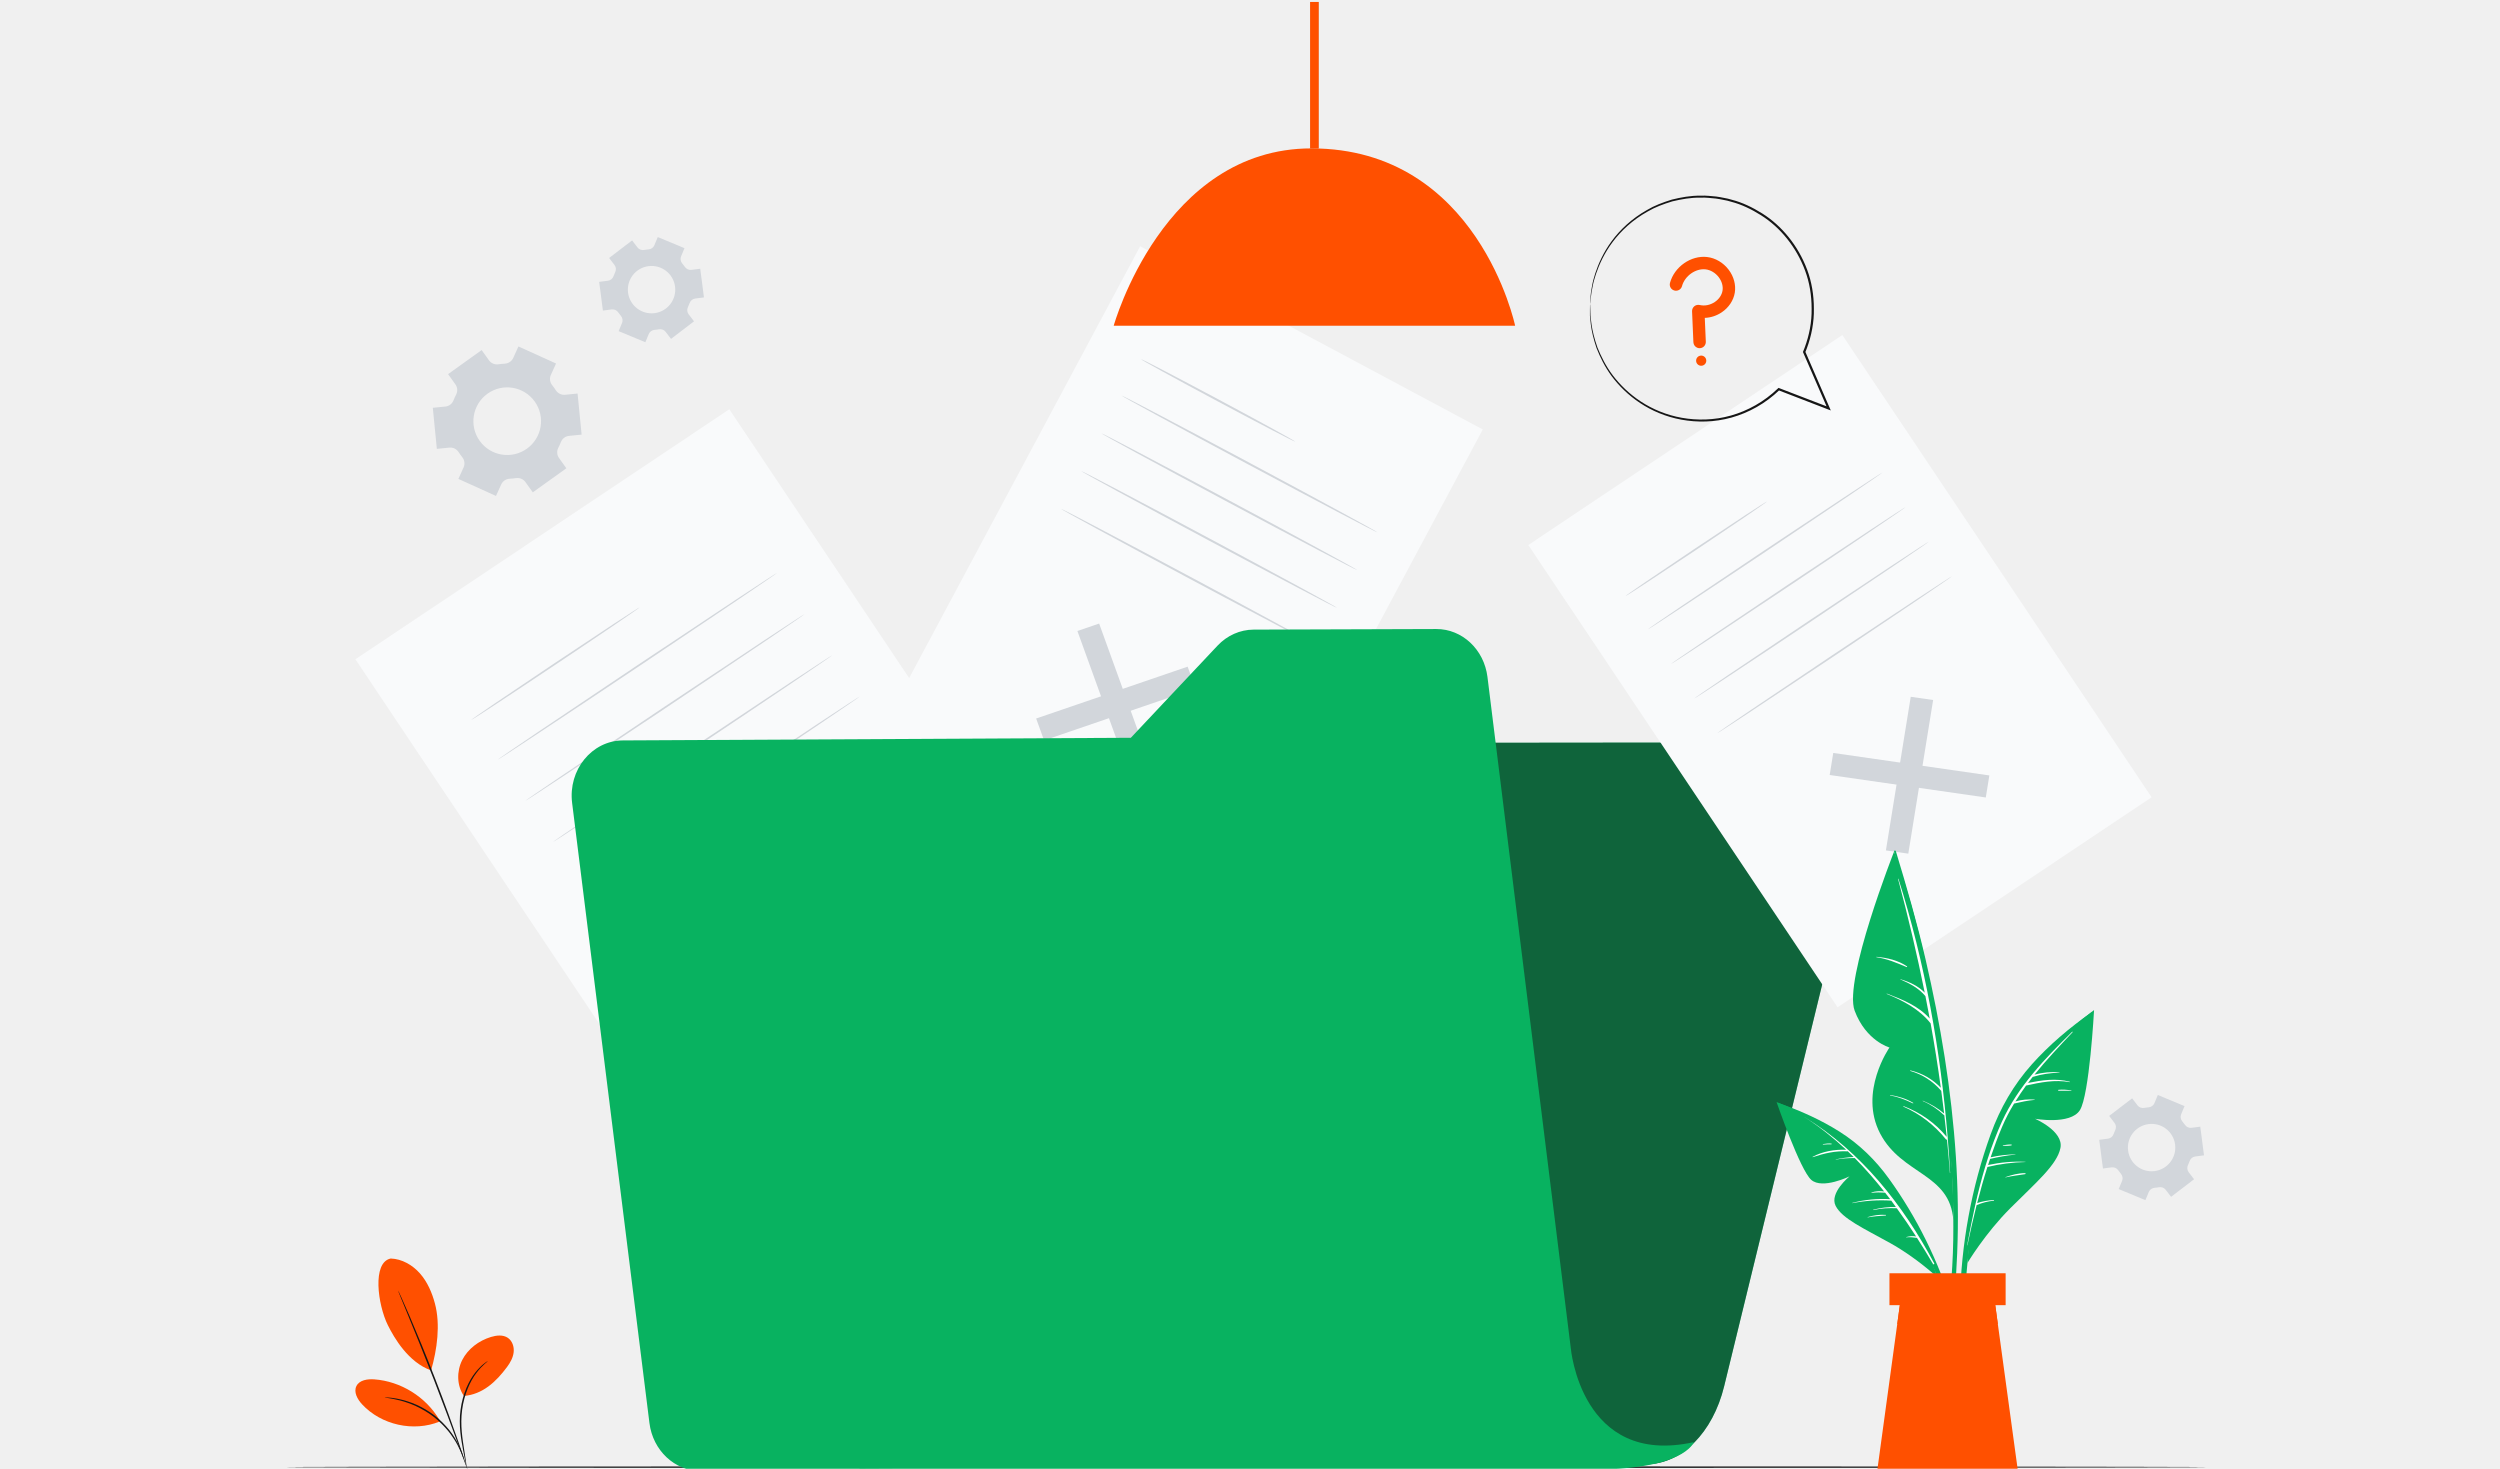
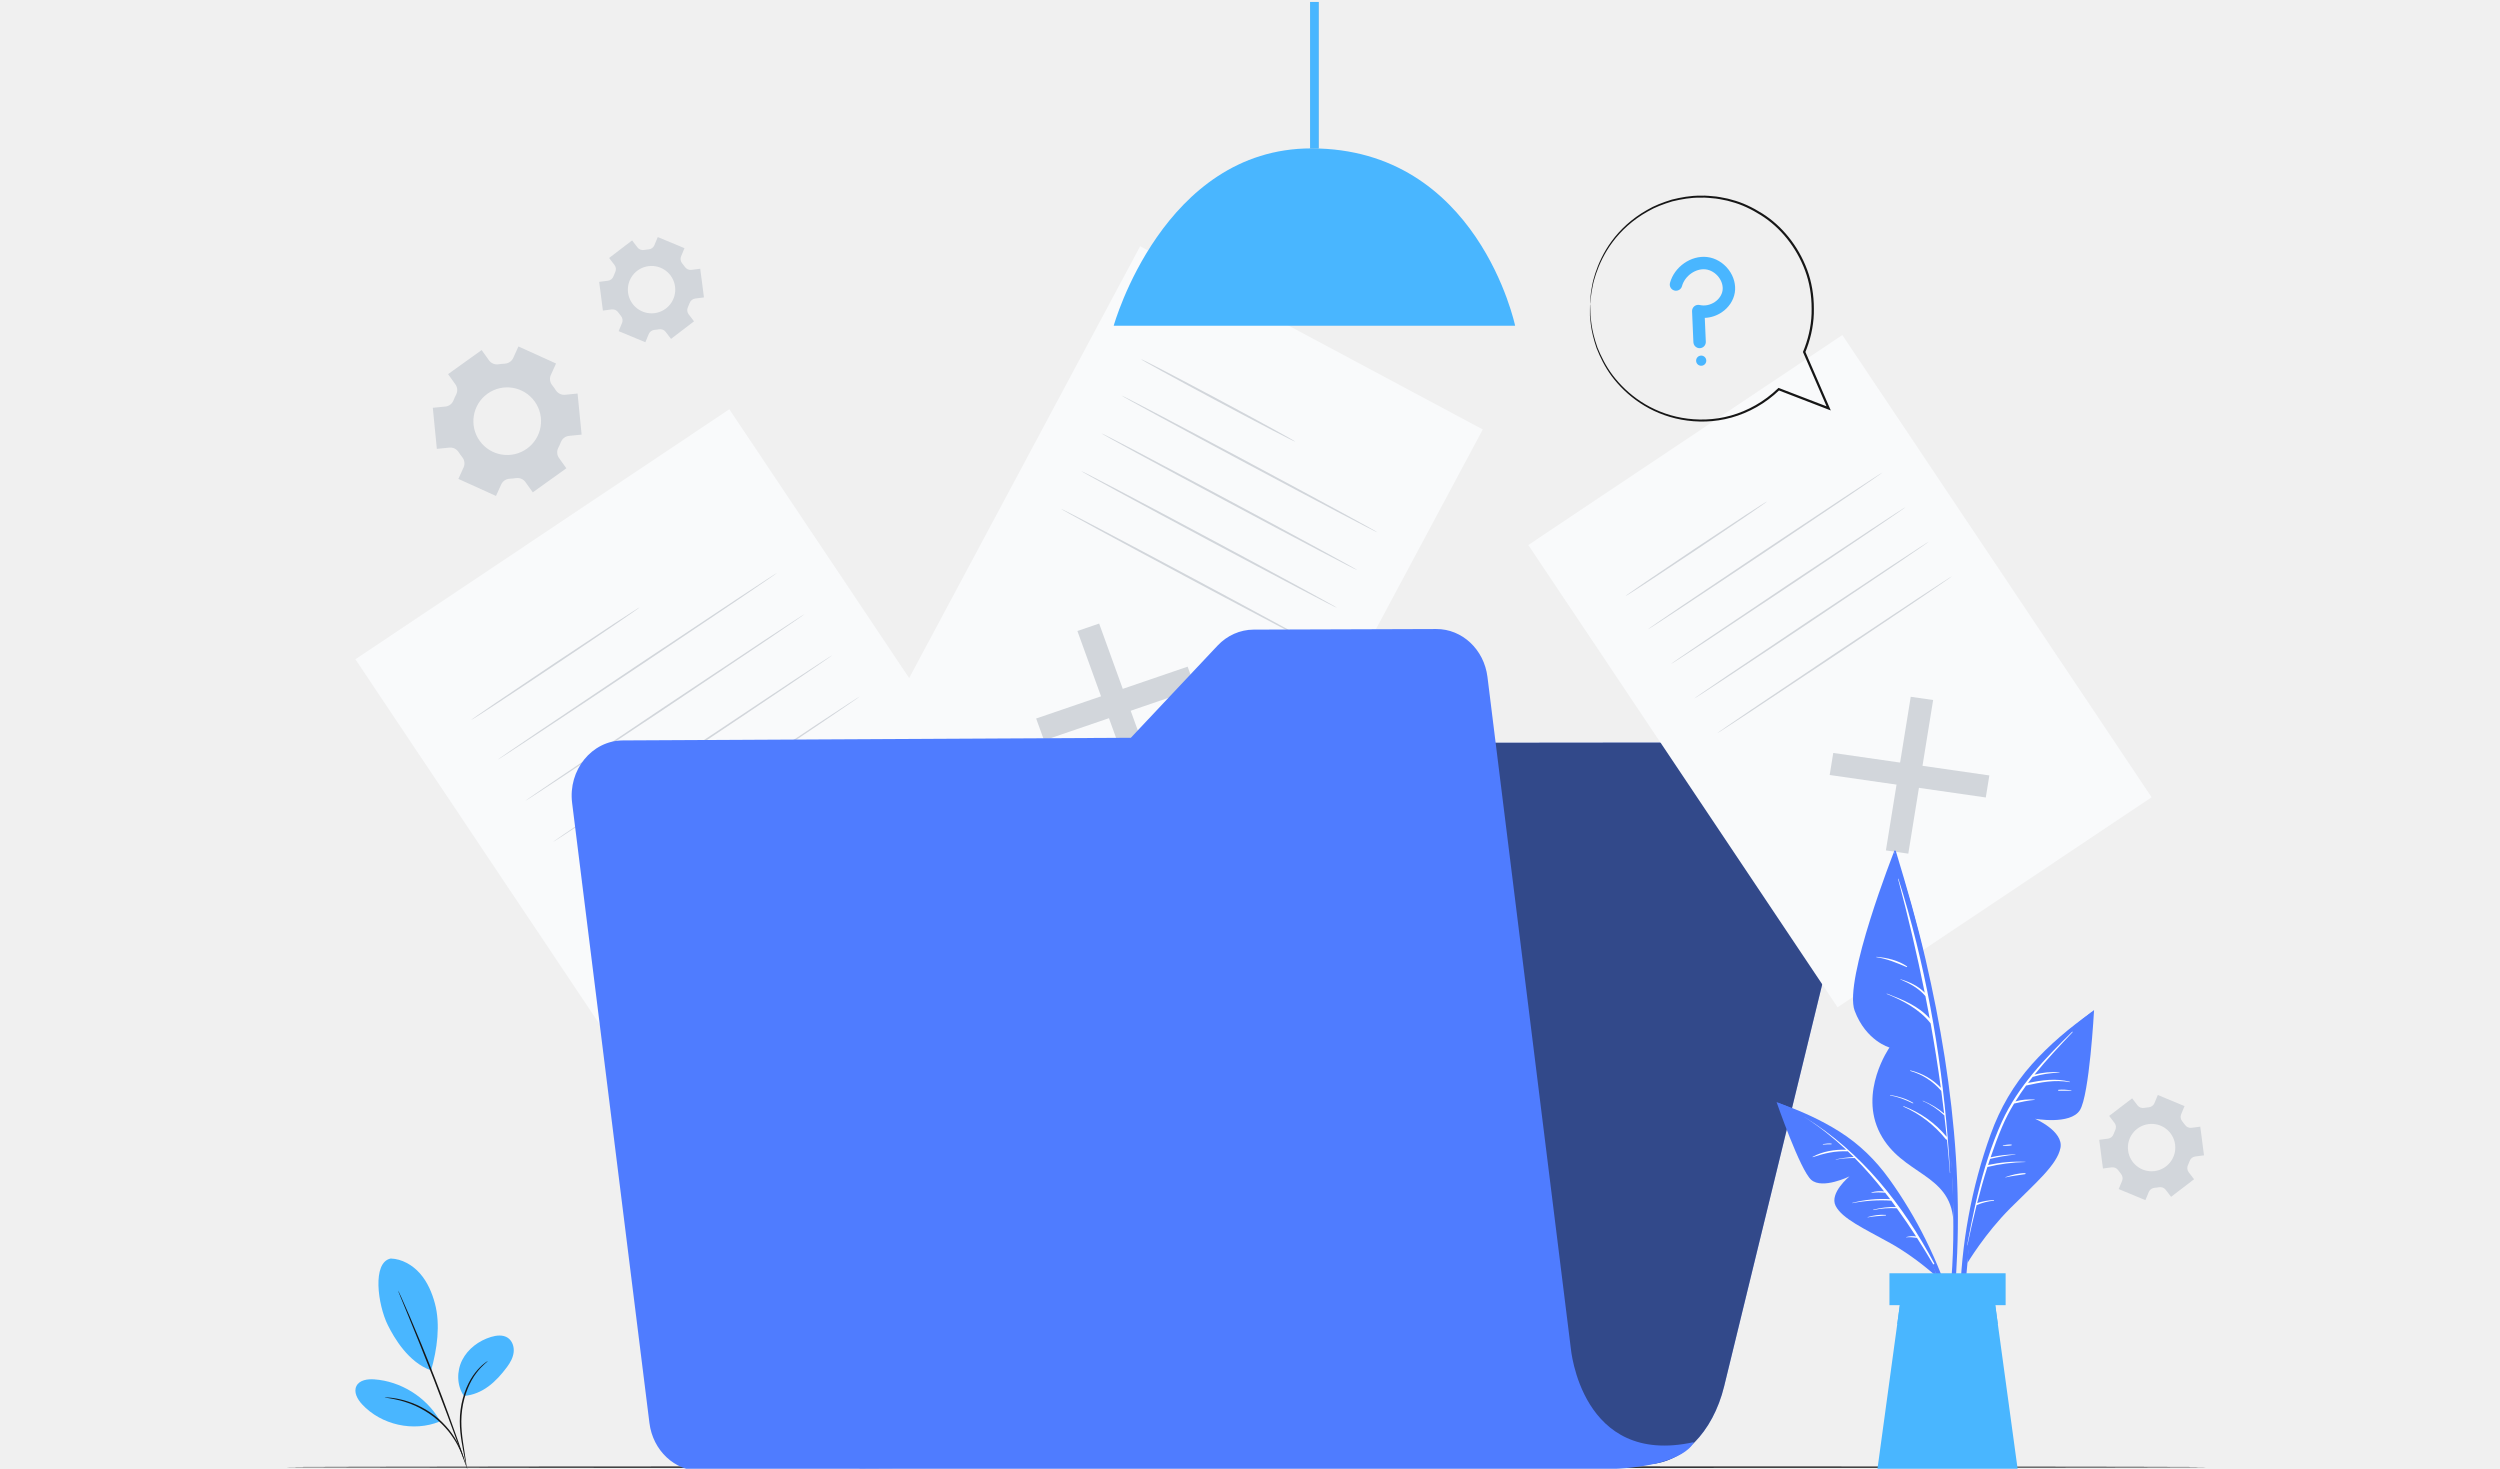
<svg xmlns="http://www.w3.org/2000/svg" width="320" height="188" viewBox="0 0 320 188" fill="none">
  <g clip-path="url(#clip0_538_25803)">
    <path d="M93.35 52.385L45.489 84.388L92.629 154.837L140.49 122.833L93.35 52.385Z" fill="#F9FAFB" />
    <path d="M115.759 119.498L115.216 122.859L91.424 119.433L91.967 116.072L115.759 119.498Z" fill="#D2D6DB" />
    <path d="M103.777 107.511L107.191 108.003L103.406 131.42L99.992 130.929L103.777 107.511Z" fill="#D2D6DB" />
    <path d="M81.863 77.748C81.897 77.799 77.1 81.066 71.151 85.043C65.2 89.023 60.349 92.206 60.315 92.155C60.281 92.104 65.076 88.838 71.028 84.859C76.977 80.881 81.829 77.697 81.863 77.748Z" fill="#D2D6DB" />
    <path d="M99.464 73.331C99.498 73.382 91.522 78.775 81.652 85.374C71.778 91.977 63.748 97.286 63.714 97.234C63.68 97.184 71.654 91.792 81.528 85.19C91.398 78.59 99.43 73.28 99.464 73.331Z" fill="#D2D6DB" />
    <path d="M102.992 78.604C103.026 78.655 95.05 84.048 85.18 90.647C75.306 97.249 67.276 102.559 67.242 102.507C67.208 102.456 75.183 97.065 85.056 90.463C94.927 83.863 102.958 78.553 102.992 78.604Z" fill="#D2D6DB" />
    <path d="M106.52 83.877C106.554 83.928 98.578 89.321 88.707 95.921C78.833 102.523 70.804 107.832 70.77 107.781C70.736 107.73 78.71 102.338 88.584 95.736C98.454 89.136 106.486 83.826 106.52 83.877Z" fill="#D2D6DB" />
    <path d="M110.048 89.15C110.083 89.201 102.107 94.594 92.236 101.194C82.362 107.796 74.333 113.105 74.298 113.054C74.264 113.002 82.239 107.611 92.112 101.009C101.983 94.409 110.014 89.1 110.048 89.15Z" fill="#D2D6DB" />
    <path d="M189.796 54.971L145.939 31.523L111.402 96.079L155.259 119.526L189.796 54.971Z" fill="#F9FAFB" />
    <path d="M147.752 99.333L144.97 100.286L137.907 80.768L140.69 79.815L147.752 99.333Z" fill="#D2D6DB" />
    <path d="M152.018 85.331L153.032 88.132L133.641 94.77L132.627 91.969L152.018 85.331Z" fill="#D2D6DB" />
    <path d="M165.796 56.533C165.761 56.598 161.313 54.286 155.862 51.372C150.408 48.456 146.016 46.041 146.051 45.977C146.086 45.913 150.533 48.224 155.986 51.139C161.438 54.054 165.831 56.469 165.796 56.533Z" fill="#D2D6DB" />
    <path d="M176.32 68.146C176.285 68.21 168.923 64.341 159.879 59.506C150.831 54.668 143.526 50.696 143.561 50.632C143.595 50.568 150.955 54.436 160.003 59.273C169.048 64.109 176.354 68.082 176.32 68.146Z" fill="#D2D6DB" />
    <path d="M173.735 72.978C173.7 73.042 166.338 69.173 157.294 64.337C148.246 59.5 140.941 55.528 140.976 55.463C141.01 55.4 148.37 59.267 157.418 64.105C166.463 68.94 173.769 72.913 173.735 72.978Z" fill="#D2D6DB" />
    <path d="M171.15 77.809C171.116 77.874 163.754 74.005 154.709 69.169C145.661 64.332 138.357 60.359 138.391 60.295C138.425 60.231 145.786 64.099 154.834 68.936C163.878 73.772 171.185 77.746 171.15 77.809Z" fill="#D2D6DB" />
    <path d="M168.564 82.641C168.53 82.706 161.168 78.837 152.123 74.001C143.075 69.164 135.771 65.191 135.805 65.127C135.84 65.063 143.2 68.931 152.248 73.769C161.293 78.604 168.598 82.578 168.564 82.641Z" fill="#D2D6DB" />
    <path opacity="0.2" d="M168.795 0.251H167.693V19.006H168.795V0.251Z" fill="#161616" />
-     <path d="M142.554 41.693H193.936C193.936 41.693 189.192 18.994 167.856 18.994C148.877 18.994 142.554 41.693 142.554 41.693Z" fill="#FF5000" />
-     <path d="M168.796 0.251H167.694V19.006H168.796V0.251Z" fill="#FF5000" />
+     <path d="M142.554 41.693H193.936C193.936 41.693 189.192 18.994 167.856 18.994C148.877 18.994 142.554 41.693 142.554 41.693Z" fill="#49B6FF" />
+     <path d="M168.796 0.251H167.694V19.006H168.796V0.251Z" fill="#49B6FF" />
    <path d="M282.647 187.794C282.647 187.856 227.515 187.905 159.522 187.905C91.506 187.905 36.386 187.855 36.386 187.794C36.386 187.733 91.506 187.684 159.522 187.684C227.515 187.684 282.647 187.733 282.647 187.794Z" fill="#161616" />
-     <path d="M50.015 161.09C51.458 161.141 52.811 161.924 53.763 163.009C54.714 164.093 55.297 165.458 55.67 166.851C56.392 169.548 55.948 172.73 55.179 175.413C52.259 174.369 50.459 171.257 49.644 169.62C48.357 167.033 47.602 161.577 50.015 161.09Z" fill="#FF5000" />
-     <path d="M59.381 178.681C58.46 177.359 58.438 175.52 59.166 174.082C59.895 172.644 61.294 171.607 62.835 171.134C63.548 170.915 64.375 170.823 64.994 171.237C65.574 171.624 65.825 172.383 65.749 173.076C65.675 173.768 65.324 174.402 64.909 174.963C63.49 176.884 61.763 178.483 59.381 178.681Z" fill="#FF5000" />
+     <path d="M50.015 161.09C51.458 161.141 52.811 161.924 53.763 163.009C54.714 164.093 55.297 165.458 55.67 166.851C56.392 169.548 55.948 172.73 55.179 175.413C52.259 174.369 50.459 171.257 49.644 169.62C48.357 167.033 47.602 161.577 50.015 161.09Z" fill="#49B6FF" />
+     <path d="M59.381 178.681C58.46 177.359 58.438 175.52 59.166 174.082C59.895 172.644 61.294 171.607 62.835 171.134C63.548 170.915 64.375 170.823 64.994 171.237C65.574 171.624 65.825 172.383 65.749 173.076C65.675 173.768 65.324 174.402 64.909 174.963C63.49 176.884 61.763 178.483 59.381 178.681Z" fill="#49B6FF" />
    <path d="M59.702 187.691C59.688 187.693 59.644 187.493 59.572 187.13C59.494 186.73 59.393 186.214 59.272 185.594C59.041 184.302 58.676 182.464 58.952 180.433C59.218 178.41 60.023 176.682 60.867 175.649C61.283 175.127 61.681 174.757 61.975 174.53C62.118 174.41 62.243 174.337 62.323 174.281C62.404 174.227 62.449 174.202 62.453 174.207C62.485 174.244 61.771 174.684 60.981 175.736C60.181 176.772 59.415 178.471 59.153 180.46C58.881 182.45 59.218 184.27 59.413 185.569C59.517 186.222 59.601 186.75 59.65 187.117C59.698 187.485 59.716 187.689 59.702 187.691Z" fill="#161616" />
    <path d="M50.957 165.194C50.963 165.191 51.004 165.268 51.075 165.415C51.152 165.583 51.252 165.799 51.375 166.065C51.633 166.631 51.996 167.454 52.436 168.476C53.316 170.518 54.491 173.356 55.719 176.519C56.946 179.684 57.992 182.573 58.719 184.674C59.084 185.724 59.371 186.577 59.562 187.169C59.651 187.449 59.722 187.675 59.778 187.851C59.825 188.008 59.846 188.091 59.84 188.094C59.833 188.096 59.799 188.017 59.739 187.865C59.674 187.691 59.591 187.469 59.487 187.194C59.266 186.587 58.959 185.748 58.584 184.722C57.823 182.634 56.756 179.754 55.53 176.592C54.303 173.431 53.149 170.586 52.304 168.531C51.888 167.52 51.549 166.695 51.303 166.096C51.193 165.824 51.105 165.603 51.036 165.431C50.978 165.279 50.951 165.197 50.957 165.194Z" fill="#161616" />
-     <path d="M56.236 181.729C54.514 178.801 51.299 176.803 47.909 176.558C47.046 176.495 46.007 176.64 45.623 177.415C45.237 178.191 45.753 179.11 46.341 179.747C48.788 182.396 52.927 183.32 56.268 181.962" fill="#FF5000" />
+     <path d="M56.236 181.729C54.514 178.801 51.299 176.803 47.909 176.558C47.046 176.495 46.007 176.64 45.623 177.415C45.237 178.191 45.753 179.11 46.341 179.747C48.788 182.396 52.927 183.32 56.268 181.962" fill="#49B6FF" />
    <path d="M49.224 178.867C49.224 178.853 49.416 178.861 49.764 178.887C49.938 178.899 50.151 178.915 50.395 178.96C50.638 179.006 50.92 179.032 51.222 179.116C51.525 179.19 51.859 179.264 52.206 179.389C52.559 179.494 52.921 179.645 53.302 179.806C54.055 180.147 54.853 180.594 55.613 181.176C56.367 181.764 57.005 182.421 57.523 183.065C57.772 183.395 58.01 183.708 58.196 184.026C58.401 184.332 58.553 184.64 58.696 184.917C58.849 185.189 58.94 185.459 59.04 185.685C59.141 185.912 59.204 186.115 59.254 186.283C59.358 186.616 59.408 186.801 59.395 186.804C59.352 186.819 59.144 186.074 58.569 184.982C58.42 184.713 58.263 184.414 58.054 184.117C57.866 183.807 57.626 183.503 57.378 183.181C56.86 182.554 56.231 181.913 55.49 181.336C54.743 180.765 53.962 180.321 53.225 179.976C52.853 179.813 52.498 179.658 52.152 179.548C51.813 179.419 51.485 179.338 51.188 179.255C49.991 178.952 49.219 178.911 49.224 178.867Z" fill="#161616" />
-     <path d="M127.08 100.261L111.996 177.781L110.022 187.929L210.715 187.432C215.234 187.41 219.238 183.399 220.692 177.439L238.547 104.253C239.651 99.729 237.229 95.023 233.799 95.027L131.886 95.134C129.636 95.137 127.669 97.236 127.08 100.261Z" fill="#08B260" />
+     <path d="M127.08 100.261L111.996 177.781L110.022 187.929L210.715 187.432C215.234 187.41 219.238 183.399 220.692 177.439L238.547 104.253C239.651 99.729 237.229 95.023 233.799 95.027L131.886 95.134C129.636 95.137 127.669 97.236 127.08 100.261Z" fill="#4f7cff" />
    <g opacity="0.5">
      <path d="M127.08 100.261L111.996 177.781L110.022 187.929L210.715 187.432C215.234 187.41 219.238 183.399 220.692 177.439L238.547 104.253C239.651 99.729 237.229 95.023 233.799 95.027L131.886 95.134C129.636 95.137 127.669 97.236 127.08 100.261Z" fill="#161616" />
    </g>
-     <path d="M201.057 172.529L190.395 86.648C189.959 83.129 187.154 80.504 183.844 80.515L160.466 80.591C158.736 80.597 157.077 81.332 155.848 82.638L144.747 94.435L79.73 94.774C75.756 94.795 72.704 98.553 73.231 102.775L83.129 182.151C83.567 185.665 86.366 188.287 89.672 188.28L202.984 188.056C215.604 188.318 216.809 184.592 216.809 184.592C202.346 187.796 201.058 172.538 201.057 172.529Z" fill="#08B260" />
+     <path d="M201.057 172.529L190.395 86.648C189.959 83.129 187.154 80.504 183.844 80.515L160.466 80.591C158.736 80.597 157.077 81.332 155.848 82.638L144.747 94.435L79.73 94.774C75.756 94.795 72.704 98.553 73.231 102.775L83.129 182.151C83.567 185.665 86.366 188.287 89.672 188.28L202.984 188.056C215.604 188.318 216.809 184.592 216.809 184.592C202.346 187.796 201.058 172.538 201.057 172.529Z" fill="#4f7cff" />
    <path d="M235.817 42.884L195.623 69.762L235.212 128.927L275.407 102.049L235.817 42.884Z" fill="#F9FAFB" />
    <path d="M254.637 99.256L254.181 102.078L234.199 99.2L234.656 96.378L254.637 99.256Z" fill="#D2D6DB" />
    <path d="M244.574 89.189L247.441 89.602L244.262 109.268L241.395 108.855L244.574 89.189Z" fill="#D2D6DB" />
    <path d="M226.17 64.192C226.204 64.243 222.18 66.993 217.184 70.334C212.185 73.676 208.108 76.343 208.073 76.292C208.039 76.241 212.062 73.491 217.06 70.15C222.057 66.809 226.136 64.142 226.17 64.192Z" fill="#D2D6DB" />
    <path d="M240.951 60.483C240.985 60.535 234.291 65.07 226.002 70.612C217.709 76.157 210.962 80.609 210.927 80.558C210.893 80.507 217.586 75.972 225.878 70.428C234.168 64.885 240.917 60.433 240.951 60.483Z" fill="#D2D6DB" />
    <path d="M243.914 64.912C243.948 64.963 237.255 69.499 228.965 75.041C220.672 80.585 213.925 85.038 213.891 84.986C213.857 84.935 220.549 80.401 228.842 74.856C237.131 69.314 243.88 64.861 243.914 64.912Z" fill="#D2D6DB" />
    <path d="M246.878 69.34C246.912 69.391 240.218 73.926 231.928 79.469C223.636 85.014 216.888 89.466 216.854 89.415C216.82 89.364 223.513 84.829 231.805 79.285C240.094 73.742 246.844 69.289 246.878 69.34Z" fill="#D2D6DB" />
    <path d="M249.841 73.769C249.875 73.82 243.181 78.355 234.892 83.898C226.599 89.442 219.852 93.894 219.818 93.843C219.783 93.793 226.476 89.258 234.768 83.713C243.058 78.171 249.807 73.718 249.841 73.769Z" fill="#D2D6DB" />
-     <path d="M217.236 44.505C216.964 44.389 216.768 44.124 216.754 43.808L216.584 39.849C216.572 39.6 216.679 39.361 216.871 39.202C217.063 39.043 217.319 38.984 217.561 39.041C218.198 39.191 218.9 39.052 219.487 38.66C220.028 38.3 220.391 37.768 220.483 37.203C220.575 36.639 220.4 36.015 220.004 35.49C219.58 34.929 218.953 34.551 218.323 34.479C217.039 34.331 215.652 35.314 215.295 36.627C215.18 37.051 214.743 37.301 214.319 37.186C213.887 37.067 213.644 36.633 213.759 36.209C214.319 34.147 216.449 32.661 218.506 32.898C219.572 33.02 220.582 33.616 221.273 34.531C221.931 35.401 222.215 36.467 222.054 37.458C221.891 38.458 221.277 39.379 220.37 39.983C219.715 40.421 218.964 40.662 218.212 40.688L218.344 43.739C218.363 44.178 218.022 44.549 217.583 44.568C217.46 44.574 217.342 44.551 217.236 44.505Z" fill="#FF5000" />
-     <path d="M218.403 46.122C218.428 46.481 218.157 46.792 217.798 46.816C217.439 46.841 217.128 46.57 217.104 46.211C217.079 45.853 217.35 45.542 217.708 45.517C218.067 45.492 218.378 45.764 218.403 46.122Z" fill="#FF5000" />
+     <path d="M217.236 44.505C216.964 44.389 216.768 44.124 216.754 43.808L216.584 39.849C216.572 39.6 216.679 39.361 216.871 39.202C217.063 39.043 217.319 38.984 217.561 39.041C218.198 39.191 218.9 39.052 219.487 38.66C220.028 38.3 220.391 37.768 220.483 37.203C220.575 36.639 220.4 36.015 220.004 35.49C219.58 34.929 218.953 34.551 218.323 34.479C217.039 34.331 215.652 35.314 215.295 36.627C215.18 37.051 214.743 37.301 214.319 37.186C213.887 37.067 213.644 36.633 213.759 36.209C214.319 34.147 216.449 32.661 218.506 32.898C219.572 33.02 220.582 33.616 221.273 34.531C221.931 35.401 222.215 36.467 222.054 37.458C221.891 38.458 221.277 39.379 220.37 39.983C219.715 40.421 218.964 40.662 218.212 40.688L218.344 43.739C218.363 44.178 218.022 44.549 217.583 44.568C217.46 44.574 217.342 44.551 217.236 44.505Z" fill="#49B6FF" />
+     <path d="M218.403 46.122C218.428 46.481 218.157 46.792 217.798 46.816C217.439 46.841 217.128 46.57 217.104 46.211C217.079 45.853 217.35 45.542 217.708 45.517C218.067 45.492 218.378 45.764 218.403 46.122Z" fill="#49B6FF" />
    <path d="M203.529 38.923C203.534 38.923 203.547 38.836 203.567 38.664C203.587 38.478 203.615 38.226 203.651 37.901C203.67 37.564 203.756 37.156 203.857 36.676C203.913 36.437 203.942 36.171 204.03 35.903C204.113 35.632 204.201 35.345 204.294 35.042C204.707 33.844 205.344 32.408 206.416 30.98C207.479 29.554 208.975 28.146 210.895 27.079C211.841 26.515 212.922 26.123 214.056 25.776C215.207 25.504 216.428 25.27 217.702 25.3C218.34 25.266 218.983 25.36 219.638 25.415C219.965 25.446 220.287 25.533 220.616 25.59C220.945 25.651 221.276 25.715 221.598 25.827C222.914 26.165 224.194 26.785 225.413 27.555C227.86 29.094 229.921 31.598 231.051 34.633C231.618 36.151 231.889 37.816 231.887 39.497C231.921 41.182 231.594 42.893 230.995 44.504L230.802 44.991L230.777 45.055L230.803 45.116C231.873 47.579 232.922 49.995 233.939 52.336L234.118 52.132C231.916 51.286 229.779 50.466 227.73 49.678L227.651 49.648L227.589 49.708C225.817 51.425 223.7 52.585 221.557 53.19C219.407 53.796 217.242 53.827 215.273 53.477C213.299 53.128 211.522 52.373 210.04 51.403C208.554 50.433 207.362 49.253 206.444 48.055C205.532 46.843 204.931 45.6 204.477 44.49C204.078 43.356 203.833 42.349 203.715 41.516C203.664 41.1 203.62 40.73 203.581 40.407C203.572 40.088 203.565 39.817 203.559 39.592C203.553 39.383 203.547 39.218 203.543 39.093C203.538 38.981 203.533 38.923 203.529 38.923C203.525 38.923 203.521 38.98 203.518 39.093C203.517 39.218 203.515 39.383 203.512 39.593C203.512 39.819 203.511 40.092 203.511 40.413C203.544 40.738 203.581 41.111 203.624 41.531C203.729 42.372 203.962 43.391 204.353 44.542C204.798 45.668 205.395 46.932 206.308 48.166C207.229 49.388 208.429 50.592 209.931 51.586C211.428 52.579 213.229 53.356 215.232 53.72C217.231 54.084 219.433 54.062 221.622 53.452C223.805 52.844 225.965 51.667 227.775 49.921L227.634 49.95C229.683 50.741 231.817 51.565 234.019 52.414L234.341 52.538L234.199 52.21C233.183 49.868 232.136 47.452 231.067 44.988L231.068 45.112L231.265 44.614C231.878 42.968 232.21 41.218 232.176 39.496C232.177 37.778 231.897 36.076 231.316 34.525C230.158 31.425 228.05 28.877 225.554 27.315C224.31 26.534 223.005 25.907 221.665 25.567C221.337 25.455 221 25.391 220.666 25.33C220.331 25.273 220.003 25.186 219.671 25.155C219.005 25.102 218.351 25.01 217.703 25.047C216.407 25.022 215.168 25.264 214.001 25.548C212.851 25.906 211.756 26.311 210.8 26.889C208.858 27.983 207.353 29.422 206.288 30.875C205.216 32.33 204.588 33.79 204.188 35.003C204.099 35.311 204.014 35.602 203.934 35.875C203.85 36.148 203.825 36.416 203.773 36.657C203.681 37.143 203.603 37.554 203.593 37.894C203.57 38.22 203.551 38.475 203.538 38.661C203.527 38.835 203.524 38.923 203.529 38.923Z" fill="#161616" />
-     <path d="M250.52 160.394C250.688 156.268 250.62 152.134 250.35 148.014C249.792 139.515 248.393 131.083 246.471 122.79C245.389 118.123 244.056 113.534 242.668 108.95C242.626 108.812 242.406 108.851 242.444 108.995C246.737 125.154 250.259 141.83 250.016 158.626C249.949 163.328 249.404 167.945 248.958 172.616C248.946 172.741 249.151 172.791 249.18 172.662C250.066 168.665 250.353 164.477 250.52 160.394Z" fill="#08B260" />
-     <path d="M242.444 108.995C242.444 108.995 235.941 125.496 237.397 129.375C238.853 133.253 241.854 134.081 241.854 134.081C241.854 134.081 237.876 139.759 240.656 145.086C243.436 150.412 249.614 150.16 250.025 156.199C250.025 156.199 250.369 130.948 242.444 108.995Z" fill="#08B260" />
+     <path d="M250.52 160.394C250.688 156.268 250.62 152.134 250.35 148.014C249.792 139.515 248.393 131.083 246.471 122.79C245.389 118.123 244.056 113.534 242.668 108.95C242.626 108.812 242.406 108.851 242.444 108.995C246.737 125.154 250.259 141.83 250.016 158.626C249.949 163.328 249.404 167.945 248.958 172.616C248.946 172.741 249.151 172.791 249.18 172.662C250.066 168.665 250.353 164.477 250.52 160.394Z" fill="#4f7cff" />
+     <path d="M242.444 108.995C242.444 108.995 235.941 125.496 237.397 129.375C238.853 133.253 241.854 134.081 241.854 134.081C241.854 134.081 237.876 139.759 240.656 145.086C243.436 150.412 249.614 150.16 250.025 156.199C250.025 156.199 250.369 130.948 242.444 108.995Z" fill="#4f7cff" />
    <path d="M249.318 145.772C249.326 145.745 249.324 145.715 249.311 145.686C248.398 134.466 246.407 123.281 243.003 112.492C242.994 112.46 242.941 112.47 242.95 112.503C244.238 117.33 245.385 122.183 246.365 127.062C245.52 126.193 244.415 125.693 243.26 125.332C243.238 125.325 243.228 125.356 243.248 125.365C244.451 125.885 245.603 126.488 246.453 127.506C246.643 128.463 246.829 129.42 247.006 130.378C245.552 128.754 243.537 127.948 241.52 127.183C241.492 127.172 241.477 127.215 241.504 127.227C243.605 128.082 245.697 129.183 247.12 130.993C247.616 133.731 248.05 136.479 248.426 139.235C247.364 138.126 246.052 137.38 244.548 137.014C244.503 137.003 244.478 137.07 244.524 137.083C246.069 137.528 247.398 138.392 248.456 139.601C248.464 139.61 248.472 139.614 248.481 139.62C248.611 140.589 248.734 141.56 248.849 142.532C248.031 141.835 247.126 141.304 246.131 140.893C246.104 140.883 246.09 140.923 246.116 140.935C247.127 141.365 248.037 141.985 248.838 142.736C248.85 142.746 248.861 142.745 248.873 142.749C248.981 143.673 249.089 144.598 249.182 145.524C247.692 143.728 245.848 142.428 243.667 141.587C243.624 141.57 243.602 141.636 243.643 141.653C245.764 142.575 247.634 144.036 249.079 145.835C249.119 145.884 249.17 145.892 249.216 145.878C249.357 147.298 249.483 148.72 249.587 150.145C249.588 150.164 249.62 150.166 249.619 150.147C249.538 148.688 249.436 147.23 249.318 145.772Z" fill="white" />
    <path d="M244.092 123.692C242.964 122.917 241.531 122.586 240.185 122.474C240.153 122.471 240.15 122.519 240.182 122.523C241.582 122.732 242.758 123.238 244.045 123.785C244.101 123.809 244.141 123.725 244.092 123.692Z" fill="white" />
    <path d="M244.882 141.162C243.99 140.626 242.972 140.324 241.949 140.159C241.914 140.154 241.911 140.209 241.946 140.215C242.984 140.403 243.903 140.772 244.847 141.231C244.887 141.252 244.92 141.185 244.882 141.162Z" fill="white" />
-     <path d="M267.617 129.644C264.905 131.55 262.302 133.748 260.09 136.221C257.732 138.857 256.012 141.85 254.811 145.171C252.35 151.974 251.001 159.344 250.878 166.574C250.809 170.628 251.17 174.65 252.038 178.611C252.069 178.755 252.285 178.714 252.263 178.569C251.203 171.599 251.241 164.486 252.381 157.529C253.499 150.702 255.253 143.276 259.594 137.728C261.957 134.708 264.904 132.331 267.818 129.875C267.97 129.746 267.774 129.533 267.617 129.644Z" fill="#08B260" />
-     <path d="M251.835 161.659C251.835 161.659 254.069 157.899 257.322 154.648C260.575 151.397 263.316 149.086 263.738 146.935C264.161 144.785 260.479 143.201 260.479 143.201C260.479 143.201 264.982 144.01 266.214 142.121C267.445 140.232 268.04 129.292 268.04 129.292C268.04 129.292 259.85 135.138 256.034 143.332C252.218 151.526 251.835 161.659 251.835 161.659Z" fill="#08B260" />
+     <path d="M267.617 129.644C264.905 131.55 262.302 133.748 260.09 136.221C257.732 138.857 256.012 141.85 254.811 145.171C252.35 151.974 251.001 159.344 250.878 166.574C250.809 170.628 251.17 174.65 252.038 178.611C252.069 178.755 252.285 178.714 252.263 178.569C251.203 171.599 251.241 164.486 252.381 157.529C253.499 150.702 255.253 143.276 259.594 137.728C261.957 134.708 264.904 132.331 267.818 129.875C267.97 129.746 267.774 129.533 267.617 129.644Z" fill="#4f7cff" />
+     <path d="M251.835 161.659C251.835 161.659 254.069 157.899 257.322 154.648C260.575 151.397 263.316 149.086 263.738 146.935C264.161 144.785 260.479 143.201 260.479 143.201C260.479 143.201 264.982 144.01 266.214 142.121C267.445 140.232 268.04 129.292 268.04 129.292C268.04 129.292 259.85 135.138 256.034 143.332C252.218 151.526 251.835 161.659 251.835 161.659Z" fill="#4f7cff" />
    <path d="M265.206 132.097C261.76 135.481 258.291 139.086 256.262 143.531C255.566 145.055 254.974 146.636 254.453 148.246C254.452 148.249 254.452 148.251 254.45 148.253C254.346 148.577 254.24 148.899 254.141 149.225C254.131 149.241 254.126 149.259 254.125 149.278C253.121 152.598 252.412 156.031 251.798 159.385C251.794 159.406 251.827 159.418 251.831 159.395C252.184 157.688 252.573 155.965 253.008 154.247C253.023 154.247 253.04 154.244 253.057 154.237C253.753 153.944 254.454 153.761 255.206 153.691C255.255 153.687 255.251 153.602 255.202 153.604C254.476 153.639 253.765 153.766 253.076 153.992C253.472 152.442 253.904 150.897 254.389 149.374C255.97 148.987 257.62 148.778 259.246 148.74C259.263 148.739 259.266 148.714 259.248 148.713C257.609 148.637 256.068 148.778 254.472 149.119C254.556 148.857 254.644 148.598 254.731 148.337C255.799 148.094 256.871 147.889 257.964 147.79C257.983 147.788 257.982 147.754 257.962 147.755C256.892 147.784 255.838 147.896 254.797 148.139C255.243 146.821 255.724 145.522 256.259 144.256C256.7 143.208 257.226 142.214 257.805 141.254C258.68 141.056 259.529 140.867 260.427 140.787C260.452 140.785 260.449 140.745 260.425 140.743C259.61 140.69 258.762 140.751 257.973 140.985C258.404 140.29 258.857 139.609 259.341 138.949C261.178 138.542 263.04 138.164 264.919 138.517C264.951 138.523 264.963 138.468 264.931 138.46C263.143 137.99 261.367 138.262 259.588 138.613C259.782 138.355 259.981 138.1 260.181 137.846C261.308 137.498 262.43 137.329 263.613 137.307C263.637 137.307 263.641 137.272 263.616 137.269C262.536 137.166 261.459 137.271 260.416 137.553C261.935 135.667 263.612 133.896 265.27 132.144C265.347 132.064 265.288 132.017 265.206 132.097Z" fill="white" />
    <path d="M265.114 139.554C264.575 139.497 264.027 139.436 263.486 139.497C263.42 139.505 263.425 139.612 263.491 139.613C264.031 139.629 264.57 139.589 265.109 139.618C265.15 139.621 265.155 139.558 265.114 139.554Z" fill="white" />
    <path d="M259.219 150.166C258.359 150.156 257.499 150.387 256.695 150.673C256.675 150.68 256.686 150.714 256.707 150.709C257.541 150.51 258.384 150.43 259.226 150.291C259.295 150.28 259.292 150.167 259.219 150.166Z" fill="white" />
    <path d="M257.452 146.5C257.103 146.482 256.725 146.543 256.381 146.597C256.345 146.602 256.348 146.66 256.384 146.661C256.732 146.667 257.115 146.676 257.458 146.61C257.519 146.598 257.516 146.503 257.452 146.5Z" fill="white" />
-     <path d="M227.826 141.253C230.461 142.169 233.076 143.347 235.438 144.837C237.956 146.426 240.039 148.45 241.779 150.86C245.344 155.797 248.139 161.45 249.911 167.273C250.904 170.537 251.542 173.875 251.755 177.282C251.763 177.405 251.579 177.422 251.564 177.299C250.81 171.413 249.134 165.666 246.603 160.299C244.12 155.033 240.983 149.428 236.188 145.941C233.576 144.043 230.642 142.8 227.716 141.486C227.563 141.417 227.672 141.2 227.826 141.253Z" fill="#08B260" />
-     <path d="M248 163.516C248 163.516 245.322 160.989 241.938 159.11C238.554 157.23 235.802 155.993 234.962 154.351C234.123 152.708 236.736 150.576 236.736 150.576C236.736 150.576 233.28 152.27 231.846 151.026C230.412 149.782 227.402 141.066 227.402 141.066C227.402 141.066 235.382 143.905 240.364 149.654C245.347 155.404 248 163.516 248 163.516Z" fill="#08B260" />
+     <path d="M227.826 141.253C230.461 142.169 233.076 143.347 235.438 144.837C237.956 146.426 240.039 148.45 241.779 150.86C245.344 155.797 248.139 161.45 249.911 167.273C250.904 170.537 251.542 173.875 251.755 177.282C251.763 177.405 251.579 177.422 251.564 177.299C250.81 171.413 249.134 165.666 246.603 160.299C244.12 155.033 240.983 149.428 236.188 145.941C233.576 144.043 230.642 142.8 227.716 141.486C227.563 141.417 227.672 141.2 227.826 141.253Z" fill="#4f7cff" />
+     <path d="M248 163.516C248 163.516 245.322 160.989 241.938 159.11C238.554 157.23 235.802 155.993 234.962 154.351C234.123 152.708 236.736 150.576 236.736 150.576C236.736 150.576 233.28 152.27 231.846 151.026C230.412 149.782 227.402 141.066 227.402 141.066C227.402 141.066 235.382 143.905 240.364 149.654C245.347 155.404 248 163.516 248 163.516Z" fill="#4f7cff" />
    <path d="M247.584 161.718C243.593 154.23 238.267 147.455 230.97 142.983C230.967 142.981 230.964 142.986 230.967 142.988C232.888 144.212 234.658 145.623 236.308 147.166C234.831 147.125 233.327 147.361 232.018 148.071C231.989 148.087 232.009 148.126 232.039 148.116C233.499 147.622 234.901 147.298 236.454 147.37C236.475 147.371 236.489 147.36 236.504 147.352C236.763 147.597 237.018 147.847 237.271 148.098C236.503 148.131 235.726 148.24 234.978 148.402C234.958 148.407 234.964 148.438 234.984 148.434C235.794 148.277 236.584 148.223 237.406 148.234C238.743 149.577 239.989 151.014 241.17 152.506C240.636 152.429 240.078 152.474 239.567 152.623C239.529 152.634 239.539 152.689 239.578 152.683C240.16 152.61 240.712 152.619 241.289 152.66C241.508 152.938 241.729 153.214 241.943 153.496C240.302 153.397 238.694 153.555 237.1 153.966C237.076 153.972 237.083 154.009 237.107 154.004C238.752 153.681 240.41 153.578 242.082 153.681C242.285 153.951 242.478 154.228 242.677 154.501C241.699 154.471 240.749 154.594 239.794 154.831C239.758 154.84 239.768 154.897 239.806 154.889C240.787 154.665 241.786 154.609 242.79 154.656C243.648 155.839 244.471 157.048 245.261 158.271C244.843 158.185 244.403 158.232 243.996 158.347C243.974 158.353 243.98 158.384 244.002 158.381C244.472 158.326 244.91 158.387 245.372 158.446C246.082 159.552 246.769 160.669 247.428 161.793C247.484 161.889 247.637 161.818 247.584 161.718Z" fill="white" />
    <path d="M241.375 155.507C240.595 155.44 239.802 155.562 239.057 155.79C239.036 155.797 239.041 155.829 239.064 155.825C239.831 155.684 240.592 155.63 241.369 155.589C241.42 155.586 241.43 155.512 241.375 155.507Z" fill="white" />
    <path d="M234.415 146.38C234.062 146.34 233.694 146.386 233.345 146.443C233.304 146.449 233.317 146.51 233.358 146.506C233.709 146.469 234.056 146.482 234.408 146.471C234.465 146.469 234.474 146.387 234.415 146.38Z" fill="white" />
-     <path d="M258.292 188.28H240.279L242.848 169.473L243.504 164.65H255.067L255.723 169.473L258.292 188.28Z" fill="#FF5000" />
-     <path d="M255.723 169.473H242.848L243.504 164.65H255.067L255.723 169.473Z" fill="#FF5000" />
-     <path d="M256.72 162.978H241.85V167.062H256.72V162.978Z" fill="#FF5000" />
+     <path d="M258.292 188.28H240.279L242.848 169.473L243.504 164.65H255.067L255.723 169.473L258.292 188.28Z" fill="#49B6FF" />
+     <path d="M255.723 169.473H242.848L243.504 164.65H255.067L255.723 169.473Z" fill="#49B6FF" />
+     <path d="M256.72 162.978H241.85V167.062H256.72V162.978Z" fill="#49B6FF" />
    <path d="M71.174 46.528L66.36 44.346L65.692 45.819C65.496 46.253 65.071 46.529 64.595 46.55C64.332 46.562 64.07 46.588 63.808 46.627C63.339 46.699 62.869 46.51 62.593 46.125L61.65 44.81L57.352 47.888L58.294 49.203C58.571 49.589 58.598 50.094 58.38 50.515C58.258 50.75 58.149 50.99 58.054 51.236C57.881 51.679 57.482 51.992 57.009 52.039L55.398 52.197L55.917 57.455L57.533 57.294C58.007 57.247 58.456 57.483 58.713 57.883C58.783 57.992 58.856 58.1 58.931 58.206C59.007 58.311 59.085 58.415 59.166 58.516C59.461 58.886 59.54 59.384 59.345 59.816L58.673 61.3L63.487 63.482L64.157 62.006C64.354 61.572 64.78 61.296 65.255 61.276C65.517 61.264 65.779 61.239 66.04 61.2C66.508 61.129 66.978 61.317 67.254 61.703L68.197 63.018L72.495 59.94L71.552 58.624C71.276 58.239 71.248 57.734 71.466 57.313C71.587 57.079 71.695 56.84 71.79 56.595C71.962 56.152 72.361 55.838 72.835 55.791L74.448 55.631L73.929 50.373L72.314 50.532C71.842 50.578 71.395 50.343 71.139 49.944C71.069 49.835 70.995 49.727 70.919 49.619C70.843 49.514 70.765 49.41 70.684 49.309C70.387 48.937 70.308 48.437 70.505 48.003L71.174 46.528ZM68.443 51.393C69.836 53.336 69.389 56.037 67.446 57.429C65.502 58.822 62.797 58.378 61.404 56.435C60.011 54.492 60.459 51.784 62.402 50.392C64.346 49 67.05 49.45 68.443 51.393Z" fill="#D2D6DB" />
    <path d="M80.909 30.772L77.967 33.02L78.656 33.92C78.859 34.185 78.888 34.539 78.744 34.839C78.664 35.005 78.593 35.175 78.531 35.35C78.421 35.663 78.148 35.891 77.818 35.934L76.694 36.08L77.172 39.752L78.296 39.606C78.626 39.563 78.948 39.714 79.135 39.988C79.24 40.141 79.352 40.288 79.472 40.428C79.688 40.681 79.75 41.031 79.622 41.338L79.186 42.385L82.606 43.806L83.041 42.755C83.169 42.447 83.463 42.248 83.796 42.222C83.886 42.215 83.976 42.205 84.067 42.194C84.157 42.182 84.247 42.168 84.336 42.151C84.663 42.092 84.996 42.208 85.198 42.471L85.892 43.378L88.834 41.129L88.144 40.227C87.942 39.962 87.912 39.608 88.057 39.307C88.137 39.142 88.208 38.972 88.27 38.798C88.381 38.486 88.653 38.258 88.982 38.215L90.107 38.069L89.629 34.397L88.504 34.543C88.175 34.586 87.854 34.436 87.666 34.162C87.562 34.01 87.45 33.864 87.33 33.724C87.113 33.471 87.051 33.121 87.179 32.813L87.615 31.764L84.195 30.343L83.759 31.393C83.631 31.7 83.338 31.898 83.006 31.924C82.916 31.931 82.825 31.94 82.733 31.952C82.643 31.964 82.553 31.978 82.463 31.994C82.135 32.054 81.8 31.937 81.597 31.672L80.909 30.772ZM83.009 34.068C84.67 33.852 86.191 35.022 86.407 36.682C86.623 38.343 85.453 39.866 83.792 40.082C82.131 40.298 80.607 39.126 80.391 37.465C80.175 35.805 81.348 34.284 83.009 34.068Z" fill="#D2D6DB" />
    <path d="M272.915 140.587L269.973 142.836L270.662 143.736C270.865 144 270.894 144.354 270.75 144.654C270.67 144.82 270.599 144.991 270.537 145.166C270.426 145.479 270.154 145.706 269.824 145.749L268.7 145.896L269.178 149.568L270.302 149.422C270.632 149.379 270.954 149.529 271.141 149.803C271.245 149.956 271.358 150.103 271.477 150.243C271.694 150.496 271.756 150.846 271.628 151.154L271.192 152.2L274.611 153.621L275.047 152.57C275.175 152.262 275.469 152.064 275.801 152.037C275.892 152.03 275.982 152.021 276.073 152.009C276.163 151.997 276.253 151.983 276.342 151.967C276.669 151.907 277.002 152.023 277.204 152.287L277.898 153.193L280.84 150.945L280.15 150.042C279.947 149.777 279.918 149.423 280.063 149.123C280.143 148.957 280.214 148.788 280.275 148.614C280.387 148.301 280.659 148.074 280.988 148.031L282.113 147.884L281.634 144.212L280.51 144.359C280.181 144.402 279.86 144.252 279.672 143.977C279.568 143.825 279.456 143.679 279.336 143.54C279.119 143.287 279.057 142.937 279.185 142.629L279.621 141.58L276.201 140.159L275.765 141.208C275.637 141.515 275.344 141.713 275.012 141.739C274.922 141.746 274.831 141.756 274.739 141.768C274.648 141.78 274.558 141.793 274.469 141.81C274.141 141.87 273.806 141.753 273.603 141.488L272.915 140.587ZM275.015 143.884C276.676 143.667 278.196 144.837 278.413 146.498C278.629 148.158 277.459 149.681 275.798 149.898C274.137 150.114 272.613 148.941 272.397 147.281C272.18 145.62 273.354 144.1 275.015 143.884Z" fill="#D2D6DB" />
  </g>
  <defs>
    <clipPath id="clip0_538_25803">
      <rect width="320" height="188" fill="white" />
    </clipPath>
  </defs>
</svg>
